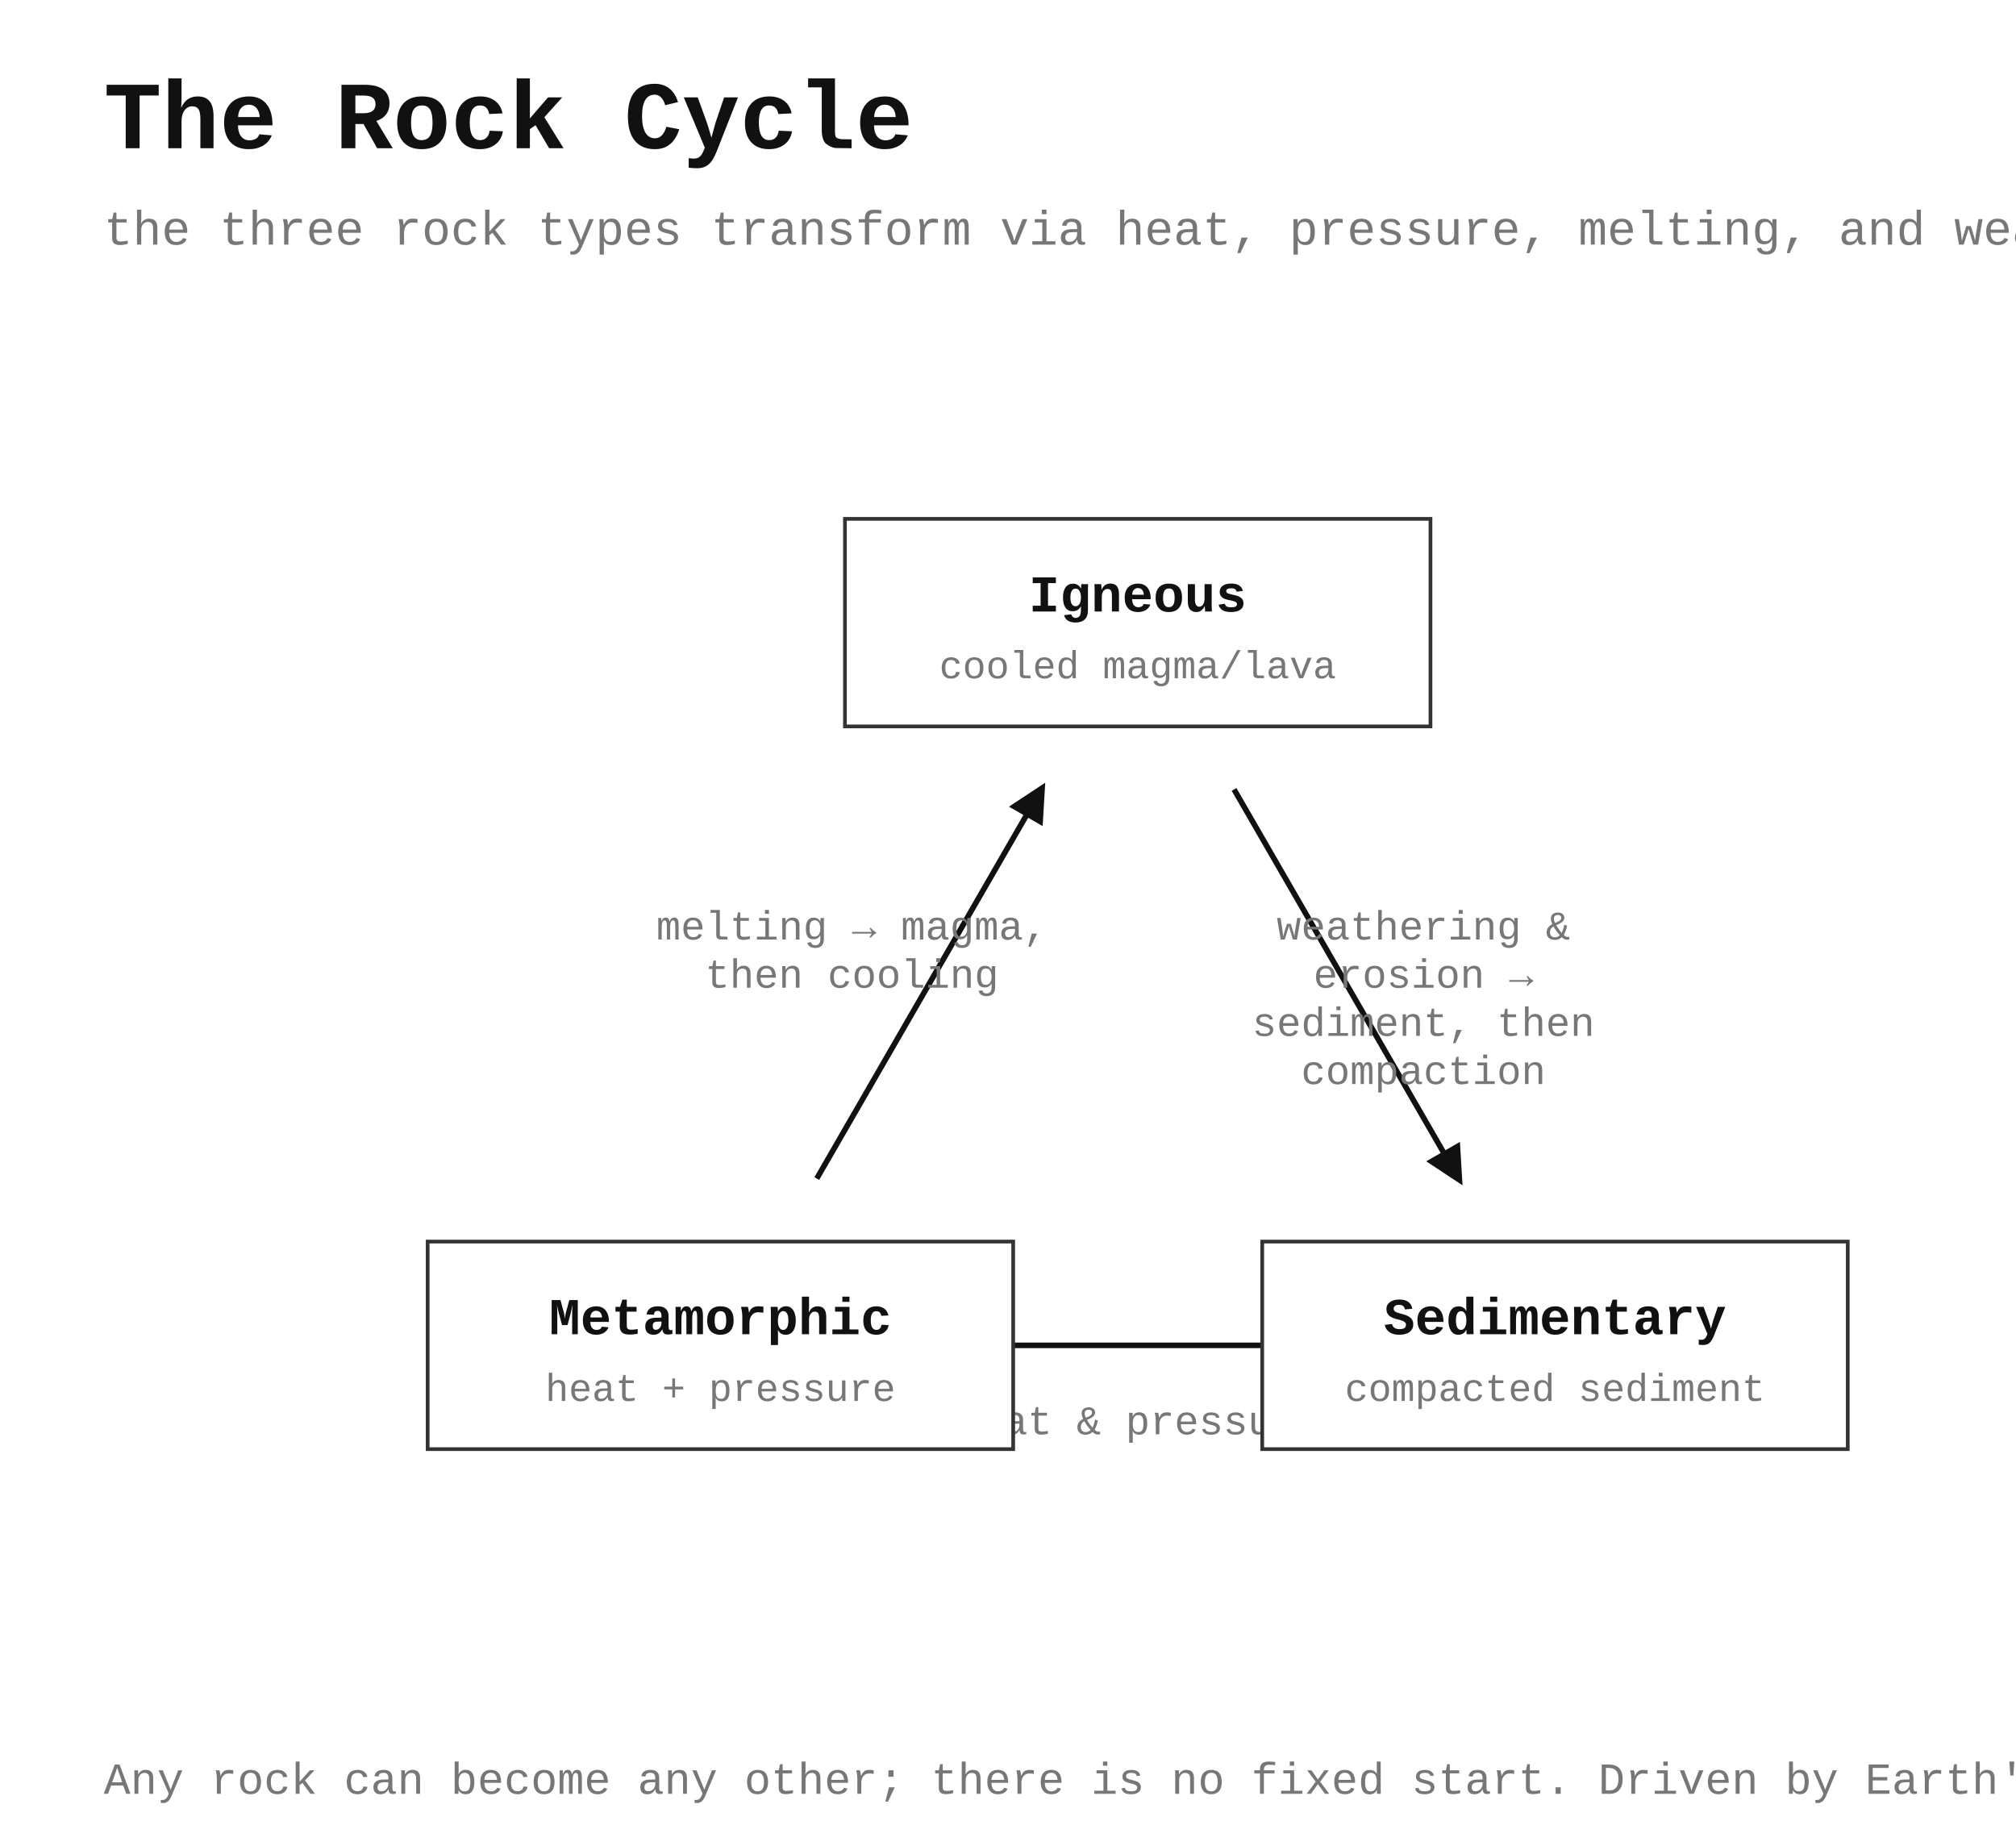
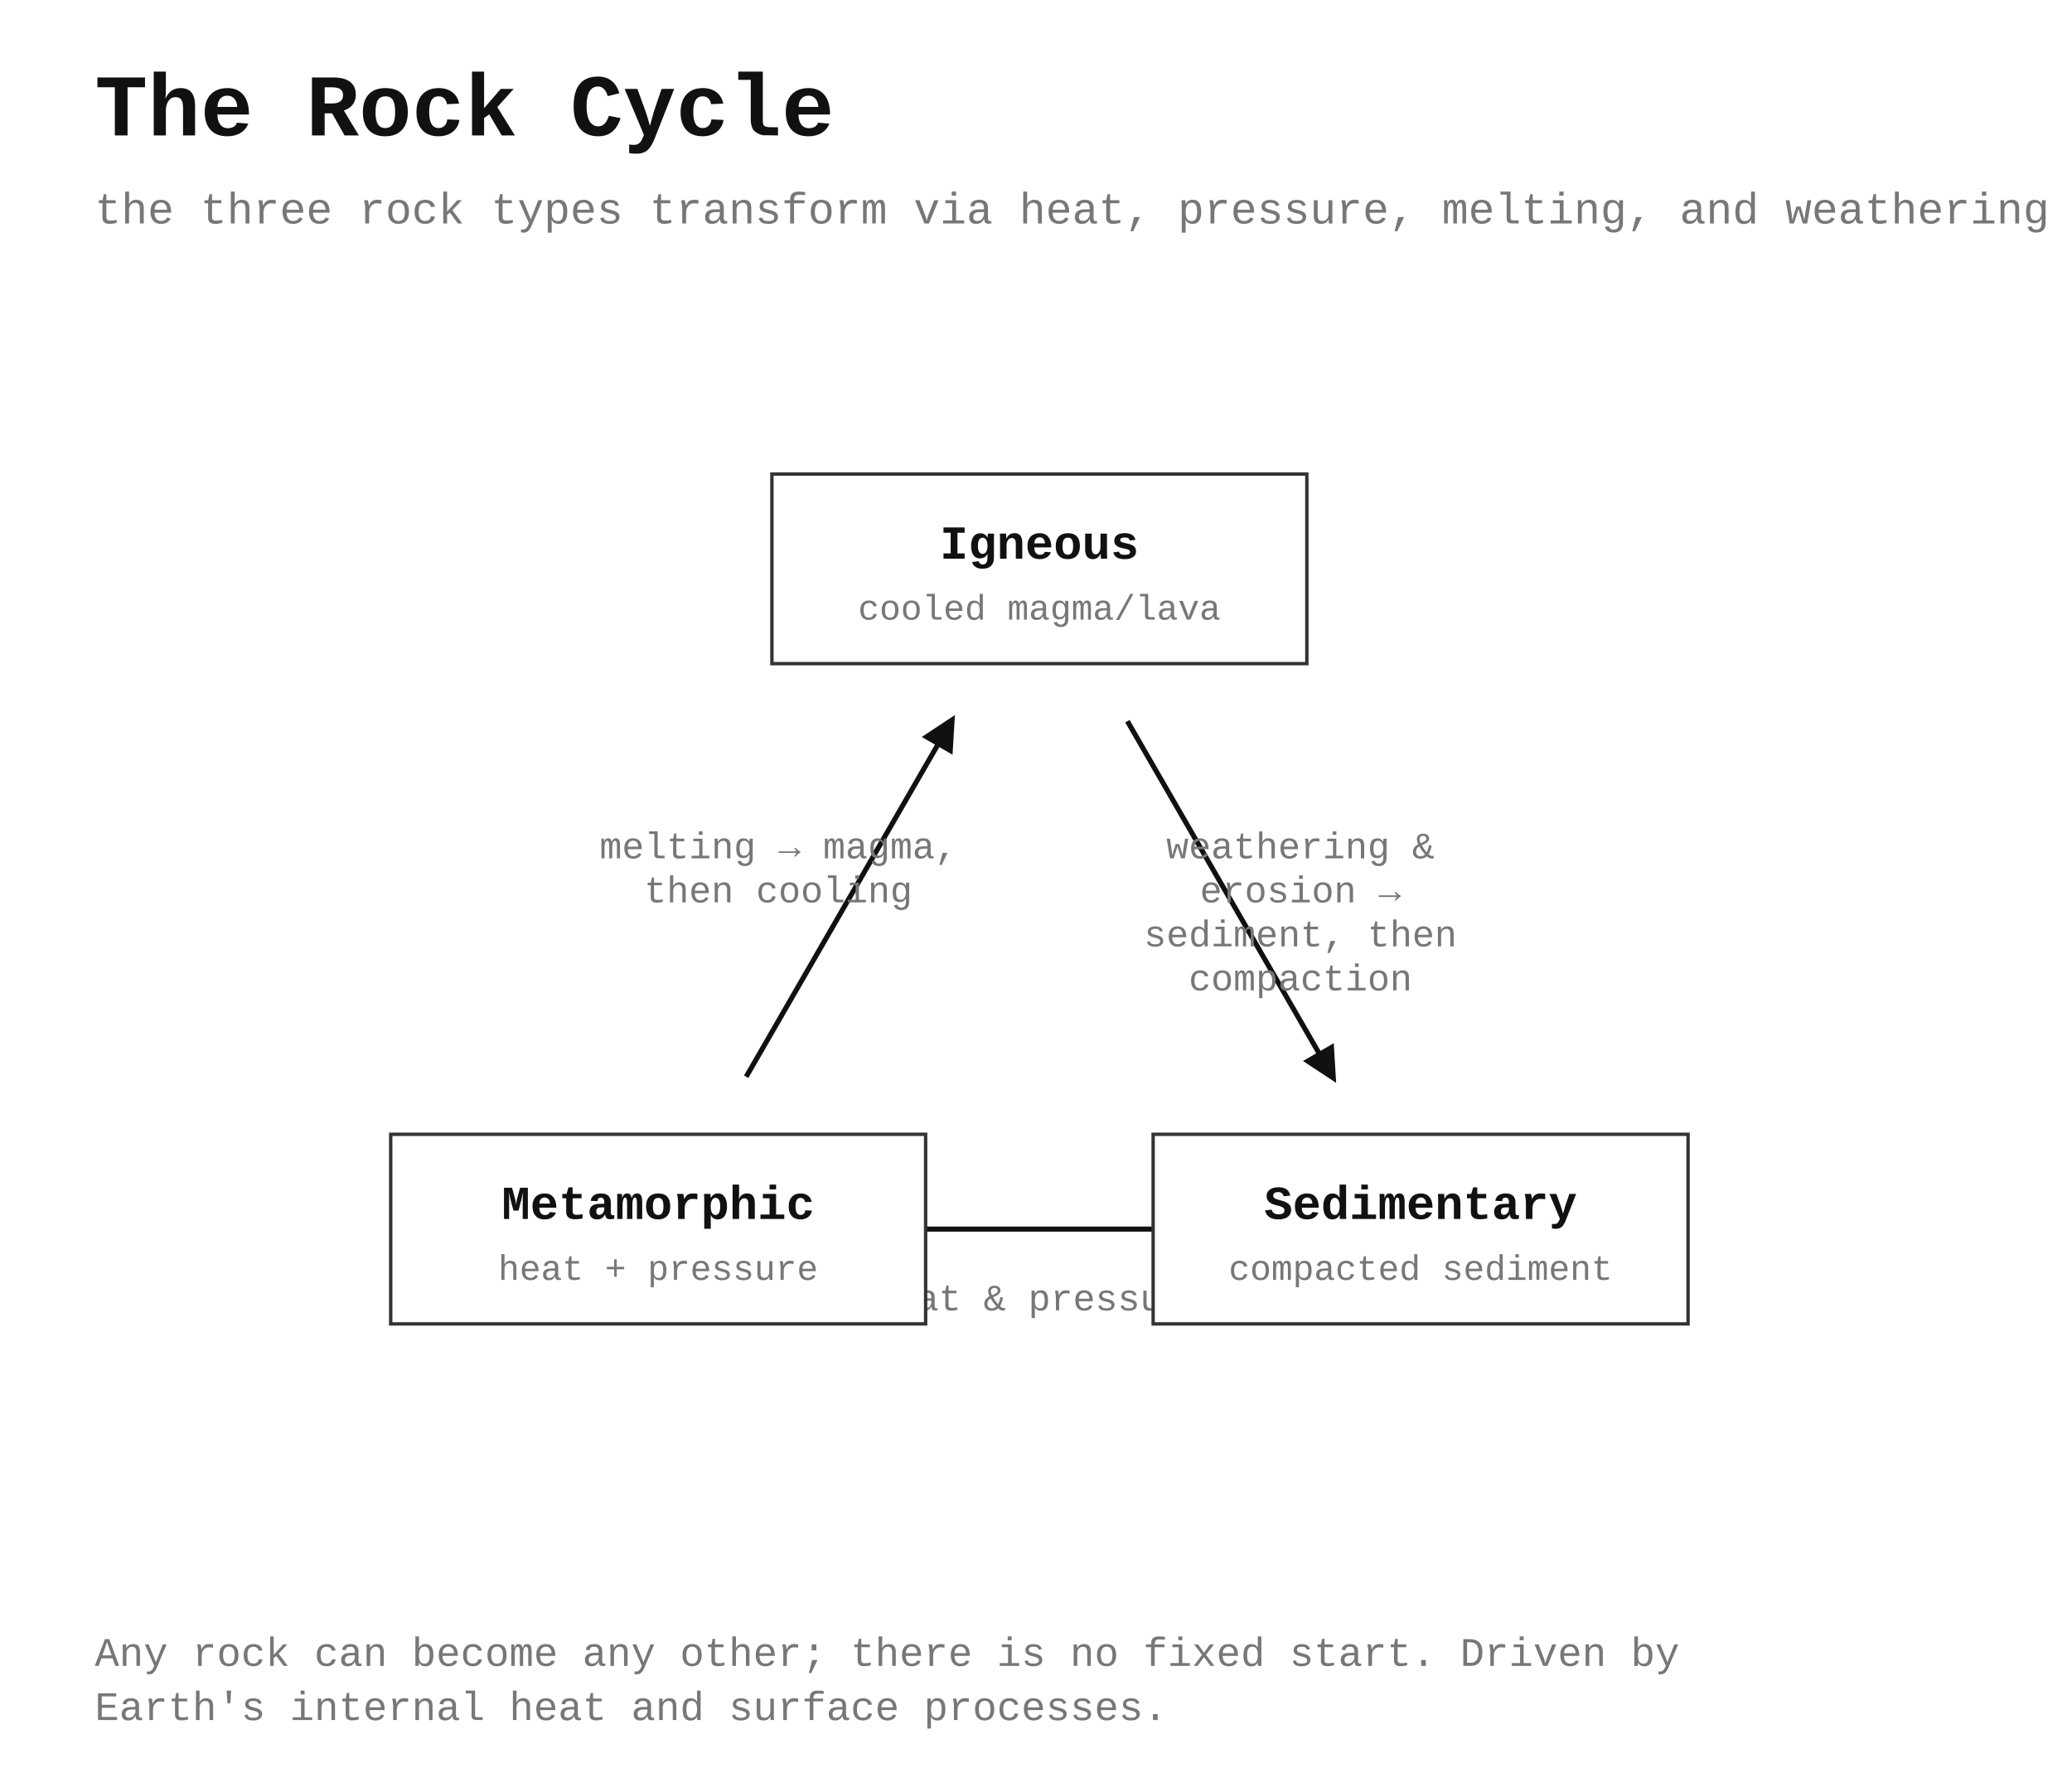
- <svg xmlns="http://www.w3.org/2000/svg" viewBox="0 0 544 498" role="img" aria-label="The Rock Cycle">
+ <svg xmlns="http://www.w3.org/2000/svg" viewBox="0 0 612 522" role="img" aria-label="The Rock Cycle">
  <style>
  text{font-family:'IBM Plex Mono','Consolas','Courier New',monospace;fill:var(--oe-svg-ink,#111);}
  .oe-bg{fill:var(--oe-svg-bg,#ffffff);}
  .faint{fill:var(--oe-svg-faint,#777);}
  .rule{stroke:var(--oe-svg-rule,#333);fill:none;stroke-width:1;}
  .rule-faint{stroke:var(--oe-svg-faint,#bbb);fill:none;stroke-width:1;}
  .cell{fill:var(--oe-svg-bg,#ffffff);stroke:var(--oe-svg-rule,#333);stroke-width:1;}
  .fill-faint{fill:var(--oe-svg-faint,#777);}
  .b{font-weight:700;}
</style>
-   <rect class="oe-bg" x="0" y="0" width="544" height="498" />
+   <rect class="oe-bg" x="0" y="0" width="612" height="522" />
  <defs>
    <marker id="ah" viewBox="0 0 10 10" refX="8" refY="5" markerWidth="7" markerHeight="7" orient="auto-start-reverse">
      <path d="M0,0 L10,5 L0,10 z" fill="var(--oe-svg-ink,#111)" />
    </marker>
  </defs>
  <text x="28" y="40" font-size="26" font-weight="700">The Rock Cycle</text>
  <text x="28" y="66" font-size="13" class="faint">the three rock types transform via heat, pressure, melting, and weathering</text>
  <line x1="333" y1="213" x2="393.6" y2="318" stroke="var(--oe-svg-ink,#111)" stroke-width="1.5" marker-end="url(#ah)" />
  <text x="384.1" y="253.5" font-size="11" text-anchor="middle" class="faint">weathering &amp;</text>
  <text x="384.1" y="266.5" font-size="11" text-anchor="middle" class="faint">erosion →</text>
  <text x="384.1" y="279.5" font-size="11" text-anchor="middle" class="faint">sediment, then</text>
  <text x="384.1" y="292.5" font-size="11" text-anchor="middle" class="faint">compaction</text>
  <line x1="367.6" y1="363" x2="246.4" y2="363" stroke="var(--oe-svg-ink,#111)" stroke-width="1.5" marker-end="url(#ah)" />
  <text x="307" y="387" font-size="11" text-anchor="middle" class="faint">heat &amp; pressure</text>
  <line x1="220.4" y1="318" x2="281" y2="213" stroke="var(--oe-svg-ink,#111)" stroke-width="1.5" marker-end="url(#ah)" />
  <text x="229.9" y="253.5" font-size="11" text-anchor="middle" class="faint">melting → magma,</text>
  <text x="229.9" y="266.5" font-size="11" text-anchor="middle" class="faint">then cooling</text>
  <rect x="228" y="140" width="158" height="56" class="cell" />
  <text x="307" y="165" font-size="14" text-anchor="middle" font-weight="700">Igneous</text>
  <text x="307" y="183" font-size="10.5" text-anchor="middle" class="faint">cooled magma/lava</text>
  <rect x="340.6" y="335" width="158" height="56" class="cell" />
  <text x="419.6" y="360" font-size="14" text-anchor="middle" font-weight="700">Sedimentary</text>
  <text x="419.6" y="378" font-size="10.5" text-anchor="middle" class="faint">compacted sediment</text>
  <rect x="115.4" y="335" width="158" height="56" class="cell" />
  <text x="194.4" y="360" font-size="14" text-anchor="middle" font-weight="700">Metamorphic</text>
  <text x="194.4" y="378" font-size="10.5" text-anchor="middle" class="faint">heat + pressure</text>
-   <text x="28" y="484" font-size="12" class="faint">Any rock can become any other; there is no fixed start. Driven by Earth's internal heat and surface processes.</text>
+   <text x="28" y="492" font-size="12" class="faint">Any rock can become any other; there is no fixed start. Driven by</text>
+   <text x="28" y="508" font-size="12" class="faint">Earth's internal heat and surface processes.</text>
</svg>
